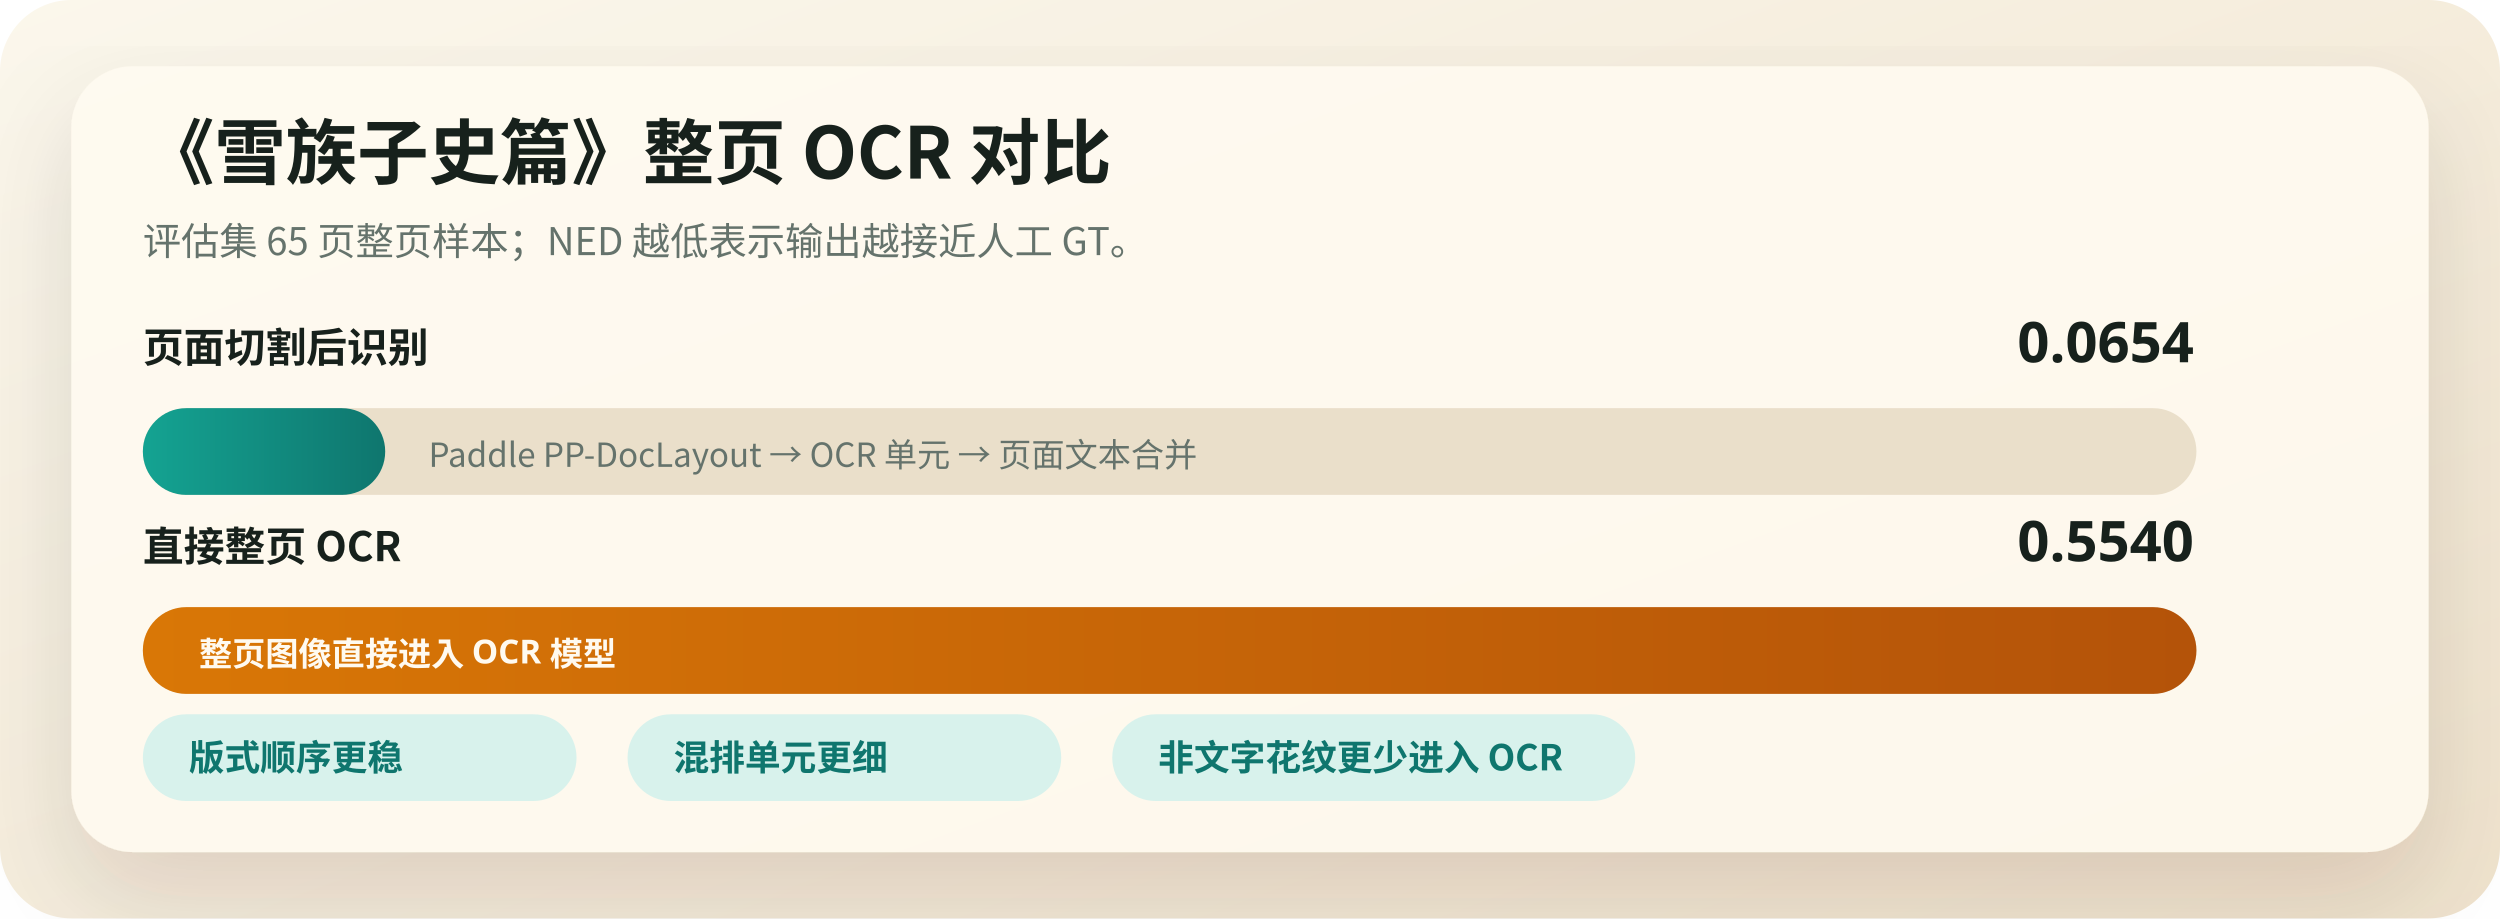
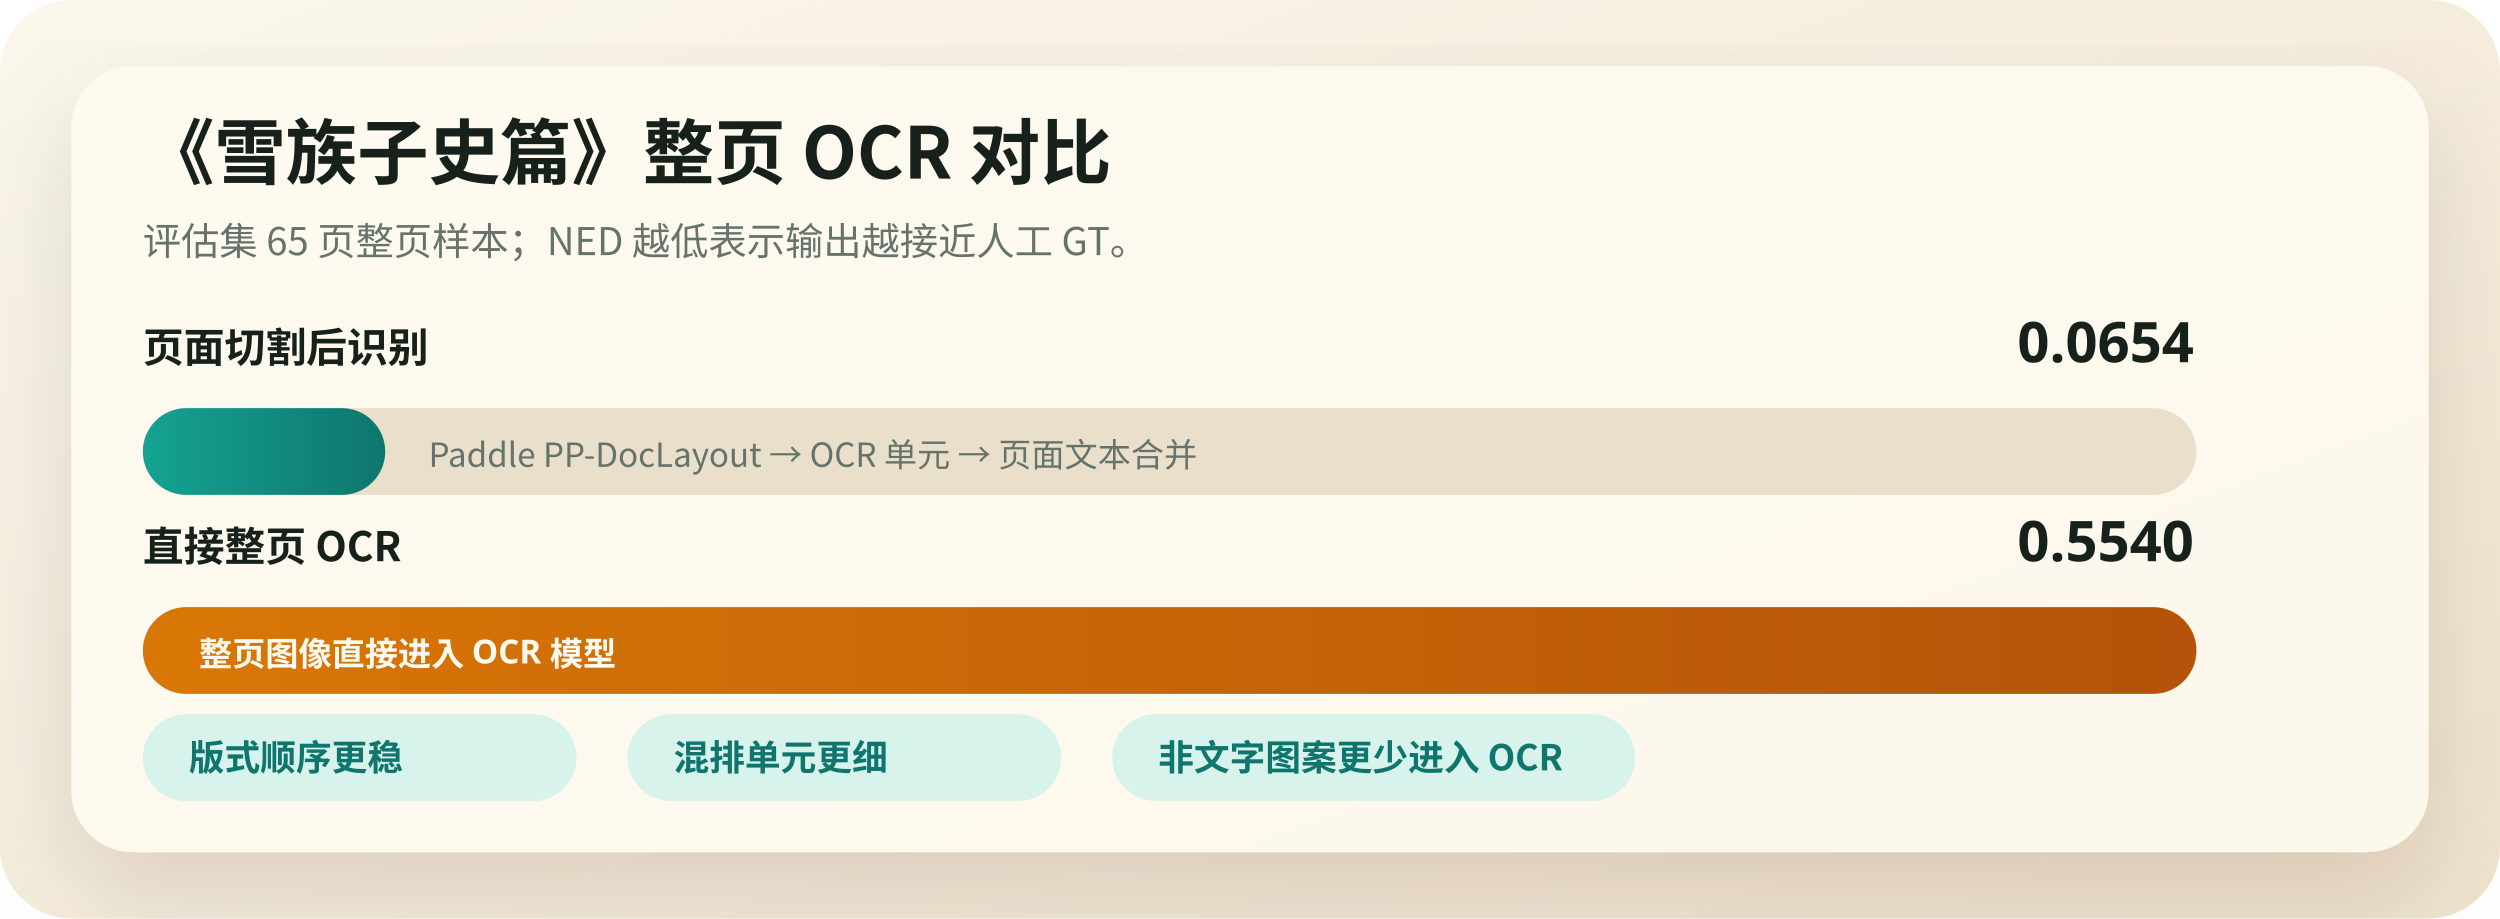
<svg xmlns="http://www.w3.org/2000/svg" width="980" height="360" viewBox="0 0 980 360" role="img" aria-label="《雪族子史篇》整页 OCR 对比：页面切割后 Avg NED 0.0654，直接整页 OCR Avg NED 0.5540">
  <defs>
    <linearGradient id="bg" x1="0" y1="0" x2="1" y2="1">
      <stop offset="0%" stop-color="#fbf7ec" />
      <stop offset="100%" stop-color="#efe2cc" />
    </linearGradient>
    <linearGradient id="cut" x1="0" y1="0" x2="1" y2="0">
      <stop offset="0%" stop-color="#14a392" />
      <stop offset="100%" stop-color="#0f766e" />
    </linearGradient>
    <linearGradient id="direct" x1="0" y1="0" x2="1" y2="0">
      <stop offset="0%" stop-color="#d97706" />
      <stop offset="100%" stop-color="#b45309" />
    </linearGradient>
    <filter id="shadow" x="-10%" y="-20%" width="120%" height="150%">
      <feDropShadow dx="0" dy="18" stdDeviation="20" flood-color="#2b2115" flood-opacity=".14" />
    </filter>
    <style>
      .title { font: 700 28px "PingFang SC", "Noto Sans CJK SC", sans-serif; fill: #17211c; }
      .subtitle { font: 400 15px "PingFang SC", "Noto Sans CJK SC", sans-serif; fill: #65736c; }
      .label { font: 600 16px "PingFang SC", "Noto Sans CJK SC", sans-serif; fill: #17211c; }
      .small { font: 400 13px "PingFang SC", "Noto Sans CJK SC", sans-serif; fill: #65736c; }
      .num { font: 800 22px "Avenir Next", "PingFang SC", sans-serif; fill: #17211c; }
      .white { fill: #fffaf0; }
      .reason { font: 600 14px "PingFang SC", "Noto Sans CJK SC", sans-serif; fill: #0f766e; }
    </style>
  </defs>
  <rect width="980" height="360" rx="28" fill="url(#bg)" />
  <rect x="28" y="26" width="924" height="308" rx="24" fill="#fffaf0" opacity=".88" filter="url(#shadow)" />
  <text x="56" y="70" class="title">《雪族子史篇》整页 OCR 对比</text>
  <text x="56" y="100" class="subtitle">评估集 65 页整页样本；NED 越低表示输出越接近人工 GT。</text>
  <g transform="translate(56 142)">
    <text x="0" y="0" class="label">页面切割后识别</text>
    <text x="804" y="0" class="num" text-anchor="end">0.0654</text>
    <rect x="0" y="18" width="805" height="34" rx="17" fill="#eadfca" />
    <rect x="0" y="18" width="95" height="34" rx="17" fill="url(#cut)" />
    <text x="112" y="41" class="small">Paddle PP-DocLayout → OCR 单元 → 页面文本合并</text>
  </g>
  <g transform="translate(56 220)">
    <text x="0" y="0" class="label">直接整页 OCR</text>
    <text x="804" y="0" class="num" text-anchor="end">0.5540</text>
    <rect x="0" y="18" width="805" height="34" rx="17" fill="#eadfca" />
    <rect x="0" y="18" width="805" height="34" rx="17" fill="url(#direct)" />
    <text x="22" y="41" class="white" style="font: 700 13px 'PingFang SC', sans-serif;">整页图像直接进入 OCR 模型</text>
  </g>
  <g transform="translate(56 300)">
    <rect x="0" y="-20" width="170" height="34" rx="17" fill="#d8f2ec" />
    <text x="18" y="2" class="reason">版式顺序更稳</text>
    <rect x="190" y="-20" width="170" height="34" rx="17" fill="#d8f2ec" />
    <text x="208" y="2" class="reason">混排单元更细</text>
    <rect x="380" y="-20" width="205" height="34" rx="17" fill="#d8f2ec" />
-     <text x="398" y="2" class="reason">非文字花纹更少进入 OCR</text>
+     <text x="398" y="2" class="reason">非文字图案更少进入 OCR</text>
  </g>
</svg>
